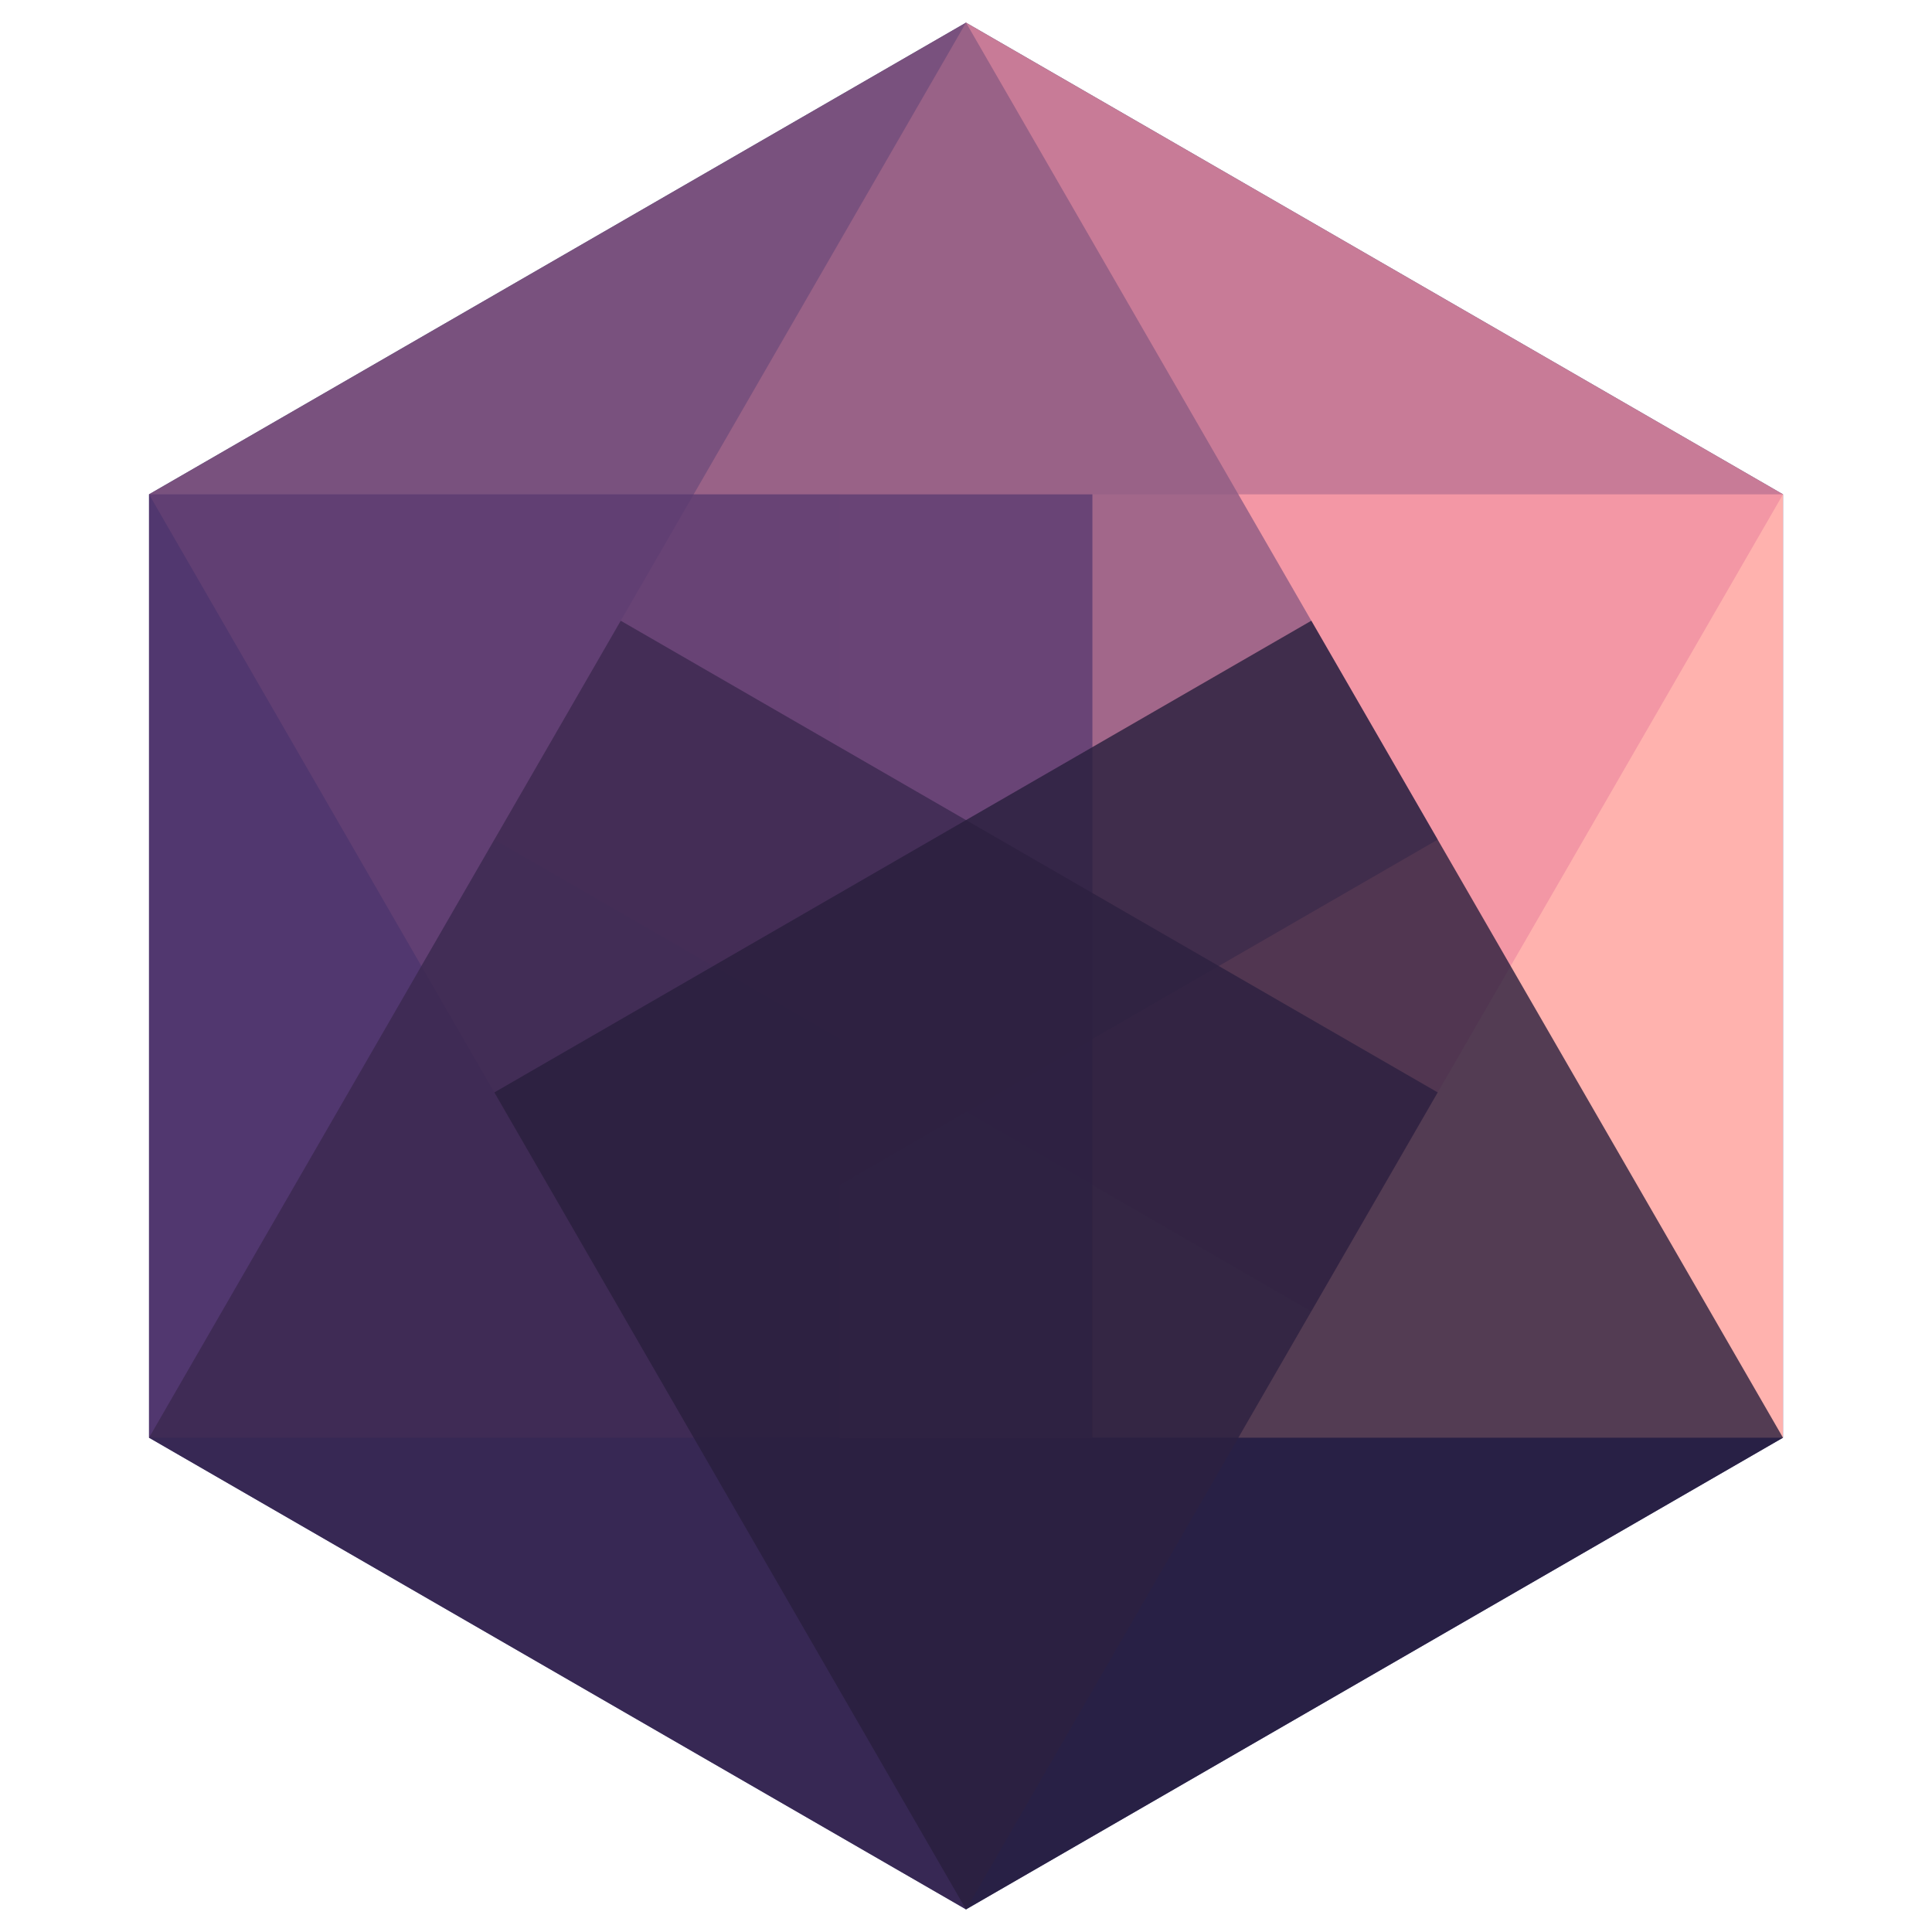
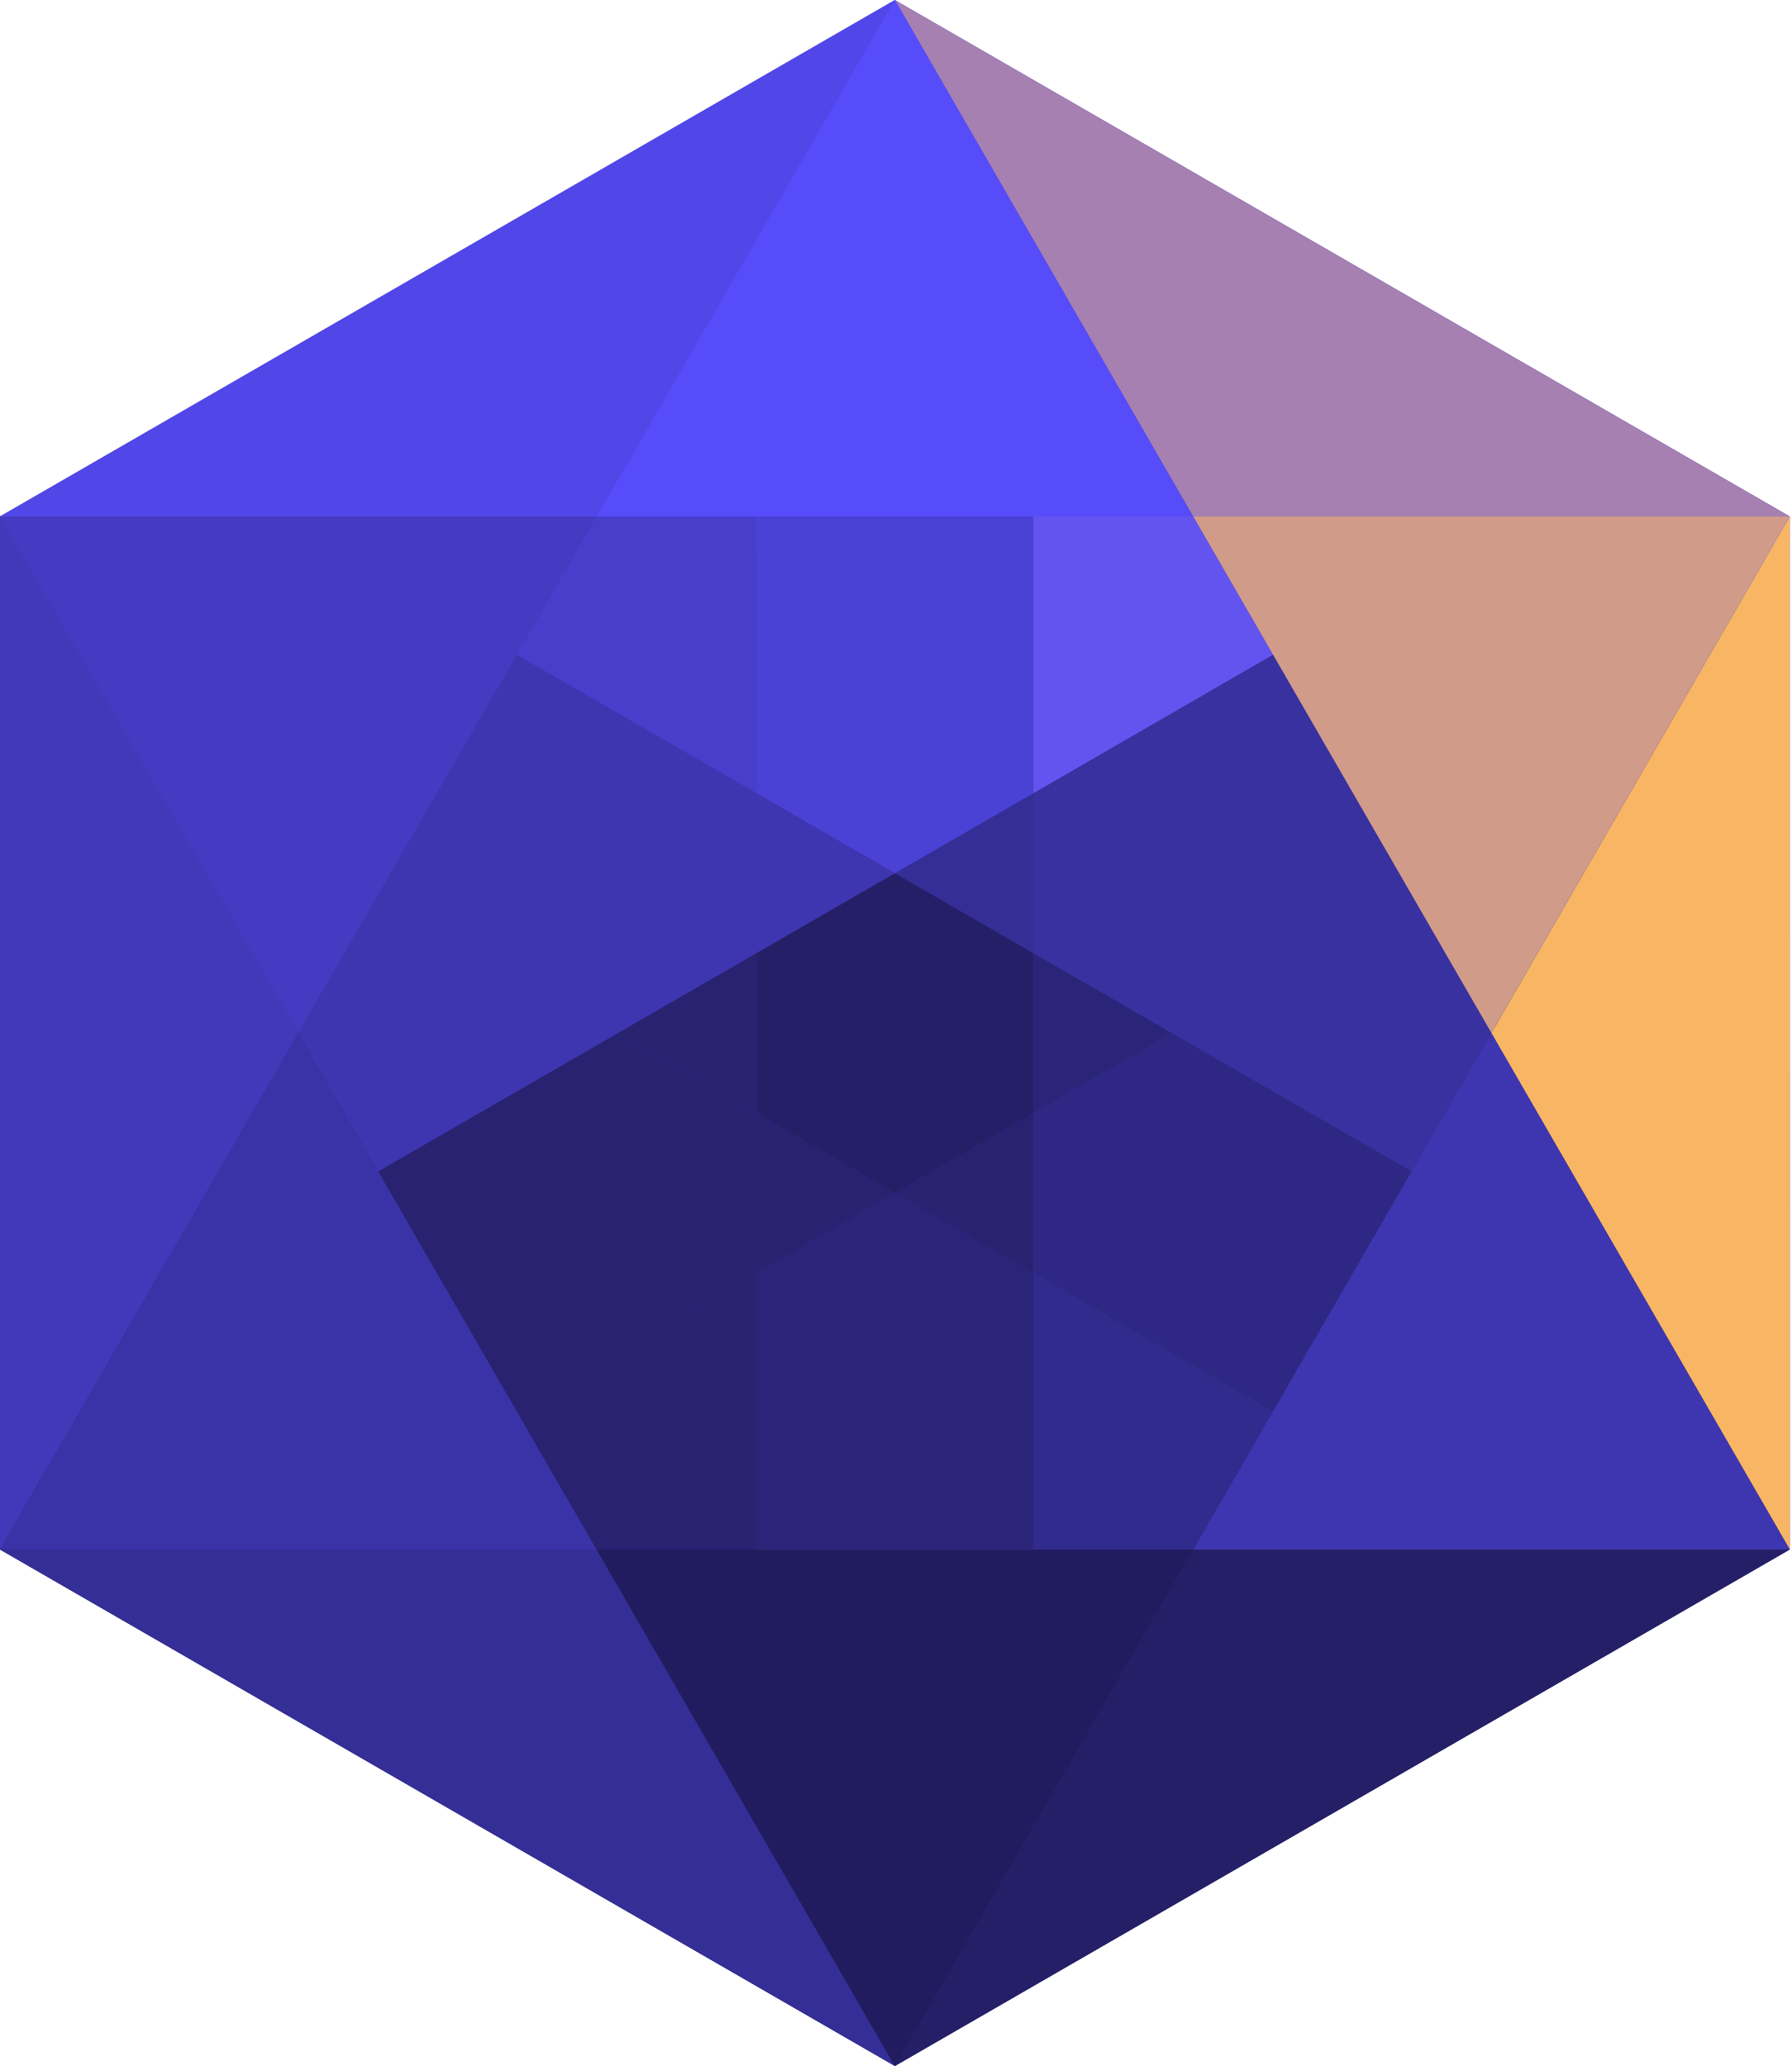
- <svg xmlns="http://www.w3.org/2000/svg" width="100%" height="100%" viewBox="0 0 256 256" version="1.1" xml:space="preserve" style="fill-rule:evenodd;clip-rule:evenodd;stroke-linejoin:round;stroke-miterlimit:2;">
-   <g id="Pixel-Perfect-Dark" transform="matrix(1.73611,0,0,1.73611,-1224.1,-1104.09)">
-     <g transform="matrix(1.63884,0,0,1.63884,-500.622,-397.958)">
-       <path d="M780.695,631.936L818.742,653.903L818.742,697.837L780.695,719.803L742.647,697.837L742.647,653.903L780.695,631.936Z" style="fill:rgb(42,42,103);" />
-     </g>
-     <g transform="matrix(2.18395,0,0,2.18395,745.13,650.492)">
-       <rect x="11.005" y="10.62" width="32.968" height="32.968" style="fill:rgb(255,178,174);" />
-     </g>
-     <g transform="matrix(-1.09197,1.89135,-1.89135,-1.09197,873.269,664.466)">
-       <rect x="11.005" y="10.62" width="32.968" height="32.968" style="fill:rgb(240,144,163);fill-opacity:0.8;" />
-     </g>
-     <g transform="matrix(1.09197,1.89135,1.89135,-1.09197,684.354,664.466)">
-       <rect x="11.005" y="10.62" width="32.968" height="32.968" style="fill:rgb(141,92,131);fill-opacity:0.8;" />
-     </g>
-     <g transform="matrix(2.18395,0,0,2.18395,692.422,650.492)">
-       <path d="M43.973,10.62L11.005,10.62L11.005,43.588L43.973,43.588L43.973,19.454L43.973,18.153L43.973,10.62Z" style="fill:rgb(92,59,113);fill-opacity:0.8;" />
-     </g>
-     <g transform="matrix(1.09197,-1.89135,1.89135,1.09197,684.354,754.904)">
-       <rect x="11.005" y="10.62" width="32.968" height="32.968" style="fill:rgb(59,40,79);fill-opacity:0.8;" />
-     </g>
-     <g transform="matrix(-1.09197,-1.89135,-1.89135,1.09197,873.269,754.904)">
-       <rect x="11.005" y="10.62" width="32.968" height="32.968" style="fill:rgb(41,30,60);fill-opacity:0.8;" />
+ <svg xmlns="http://www.w3.org/2000/svg" width="100%" height="100%" viewBox="0 0 222 256" version="1.1" xml:space="preserve" style="fill-rule:evenodd;clip-rule:evenodd;stroke-linejoin:round;stroke-miterlimit:2;">
+   <g transform="matrix(1,0,0,1,-401.138,-384)">
+     <g transform="matrix(0.523105,0,0,0.71974,214.61,230.204)">
+       <g transform="matrix(3.3114,0,0,2.40672,356.58,213.683)">
+         <path id="Layer_2" d="M64,0L0,36.944L0,110.844L64,147.788L128,110.844L128,36.944L64,0Z" style="fill:url(#_Linear1);fill-rule:nonzero;" />
+         <g id="Layer_1_1_">
+           <path d="M128,110.844L128,36.944L106.659,73.9L128,110.844Z" style="fill:rgb(248,181,100);fill-rule:nonzero;" />
+           <path d="M64,0L85.329,36.944L128,36.944L64,0Z" style="fill:rgb(166,128,176);fill-rule:nonzero;" />
+           <path d="M85.33,36.944L100.944,64L106.659,73.9L128,36.944L85.33,36.944Z" style="fill:rgb(208,155,137);fill-rule:nonzero;" />
+           <path d="M64,0L0,36.944L42.67,36.944L64,0Z" style="fill:rgb(81,71,232);fill-rule:nonzero;" />
+           <path d="M64,0L42.67,36.944L85.329,36.944L64,0Z" style="fill:rgb(87,76,250);fill-rule:nonzero;" />
+           <path d="M85.329,36.944L73.9,36.944L73.9,56.755L91.044,46.844L85.329,36.944Z" style="fill:rgb(99,84,239);fill-rule:nonzero;" />
+           <path d="M0,36.944L0,110.844L21.341,73.9L0,36.944Z" style="fill:rgb(65,57,185);fill-rule:nonzero;" />
+           <path d="M42.67,36.944L0,36.944L21.341,73.9L27.056,64L42.67,36.944Z" style="fill:rgb(68,59,194);fill-rule:nonzero;" />
+           <path d="M42.67,36.944L36.956,46.844L54.1,56.743L54.1,36.944L42.67,36.944Z" style="fill:rgb(71,62,203);fill-rule:nonzero;" />
+           <path d="M54.1,36.944L54.1,56.743L64,62.47L73.9,56.755L73.9,36.944L54.1,36.944Z" style="fill:rgb(74,65,213);fill-rule:nonzero;" />
+           <path d="M64,147.788L42.67,110.844L0,110.844L64,147.788Z" style="fill:rgb(52,46,150);fill-rule:nonzero;" />
+           <path d="M27.056,83.799L21.341,73.9L0,110.844L42.67,110.844L27.056,83.799Z" style="fill:rgb(58,51,167);fill-rule:nonzero;" />
+           <path d="M27.056,64L21.341,73.9L27.056,83.799L44.201,73.9L27.056,64Z" style="fill:rgb(62,54,176);fill-rule:nonzero;" />
+           <path d="M36.956,46.844L27.056,64L44.201,73.9L54.1,68.185L54.1,56.743L36.956,46.844Z" style="fill:rgb(62,54,176);fill-rule:nonzero;" />
+           <path d="M54.1,56.743L54.1,68.185L64,62.47L54.1,56.743Z" style="fill:rgb(62,54,176);fill-rule:nonzero;" />
+           <path d="M128,110.844L85.329,110.844L64,147.788L128,110.844Z" style="fill:rgb(37,31,104);fill-rule:nonzero;" />
+           <path d="M128,110.844L106.659,73.9L100.944,83.799L85.33,110.844L128,110.844Z" style="fill:rgb(62,54,176);fill-rule:nonzero;" />
+           <path d="M100.944,64L83.799,73.9L100.944,83.799L106.659,73.9L100.944,64Z" style="fill:rgb(56,49,159);fill-rule:nonzero;" />
+           <path d="M91.044,46.844L73.9,56.755L73.9,68.185L83.799,73.9L100.944,64L91.044,46.844Z" style="fill:rgb(56,49,159);fill-rule:nonzero;" />
+           <path d="M64,62.47L73.9,68.185L73.9,56.755L64,62.47Z" style="fill:rgb(52,46,150);fill-rule:nonzero;" />
+           <path d="M85.329,110.844L42.67,110.844L64,147.788L85.329,110.844Z" style="fill:rgb(33,28,95);fill-rule:nonzero;" />
+           <path d="M91.044,100.944L73.9,91.044L73.9,110.844L85.33,110.844L91.044,100.944Z" style="fill:rgb(49,43,141);fill-rule:nonzero;" />
+           <path d="M83.799,73.9L73.9,79.615L73.9,91.044L91.044,100.944L100.944,83.799L83.799,73.9Z" style="fill:rgb(46,40,132);fill-rule:nonzero;" />
+           <path d="M73.9,68.185L73.9,79.615L83.799,73.9L73.9,68.185Z" style="fill:rgb(43,37,122);fill-rule:nonzero;" />
+           <path d="M36.956,100.944L42.67,110.844L54.1,110.844L54.1,91.044L36.956,100.944Z" style="fill:rgb(40,34,113);fill-rule:nonzero;" />
+           <path d="M64,85.33L54.1,91.044L54.1,110.844L73.9,110.844L73.9,91.044L64,85.329L64,85.33Z" style="fill:rgb(43,37,122);fill-rule:nonzero;" />
+           <path d="M64,85.33L73.9,91.044L73.9,79.615L64,85.33Z" style="fill:rgb(40,34,113);fill-rule:nonzero;" />
+           <path d="M44.201,73.9L27.056,83.799L36.956,100.944L54.1,91.044L54.1,79.615L44.201,73.9Z" style="fill:rgb(40,34,113);fill-rule:nonzero;" />
+           <path d="M54.1,79.615L54.1,91.044L64,85.329L54.1,79.615Z" style="fill:rgb(40,34,113);fill-rule:nonzero;" />
+           <path d="M44.201,73.9L54.1,79.615L54.1,68.185L44.201,73.9Z" style="fill:rgb(40,34,113);fill-rule:nonzero;" />
+           <path d="M64,62.47L54.1,68.185L54.1,79.615L64,85.329L73.9,79.615L73.9,68.185L64,62.47Z" style="fill:rgb(37,31,104);fill-rule:nonzero;" />
+         </g>
+       </g>
    </g>
  </g>
+   <defs>
+     <linearGradient id="_Linear1" x1="0" y1="0" x2="1" y2="0" gradientUnits="userSpaceOnUse" gradientTransform="matrix(9.04941e-15,147.788,-147.788,9.04941e-15,64,1.42109e-14)">
+       <stop offset="0" style="stop-color:rgb(87,76,250);stop-opacity:1" />
+       <stop offset="0.54" style="stop-color:rgb(48,41,138);stop-opacity:1" />
+       <stop offset="1" style="stop-color:rgb(33,28,95);stop-opacity:1" />
+     </linearGradient>
+   </defs>
</svg>
